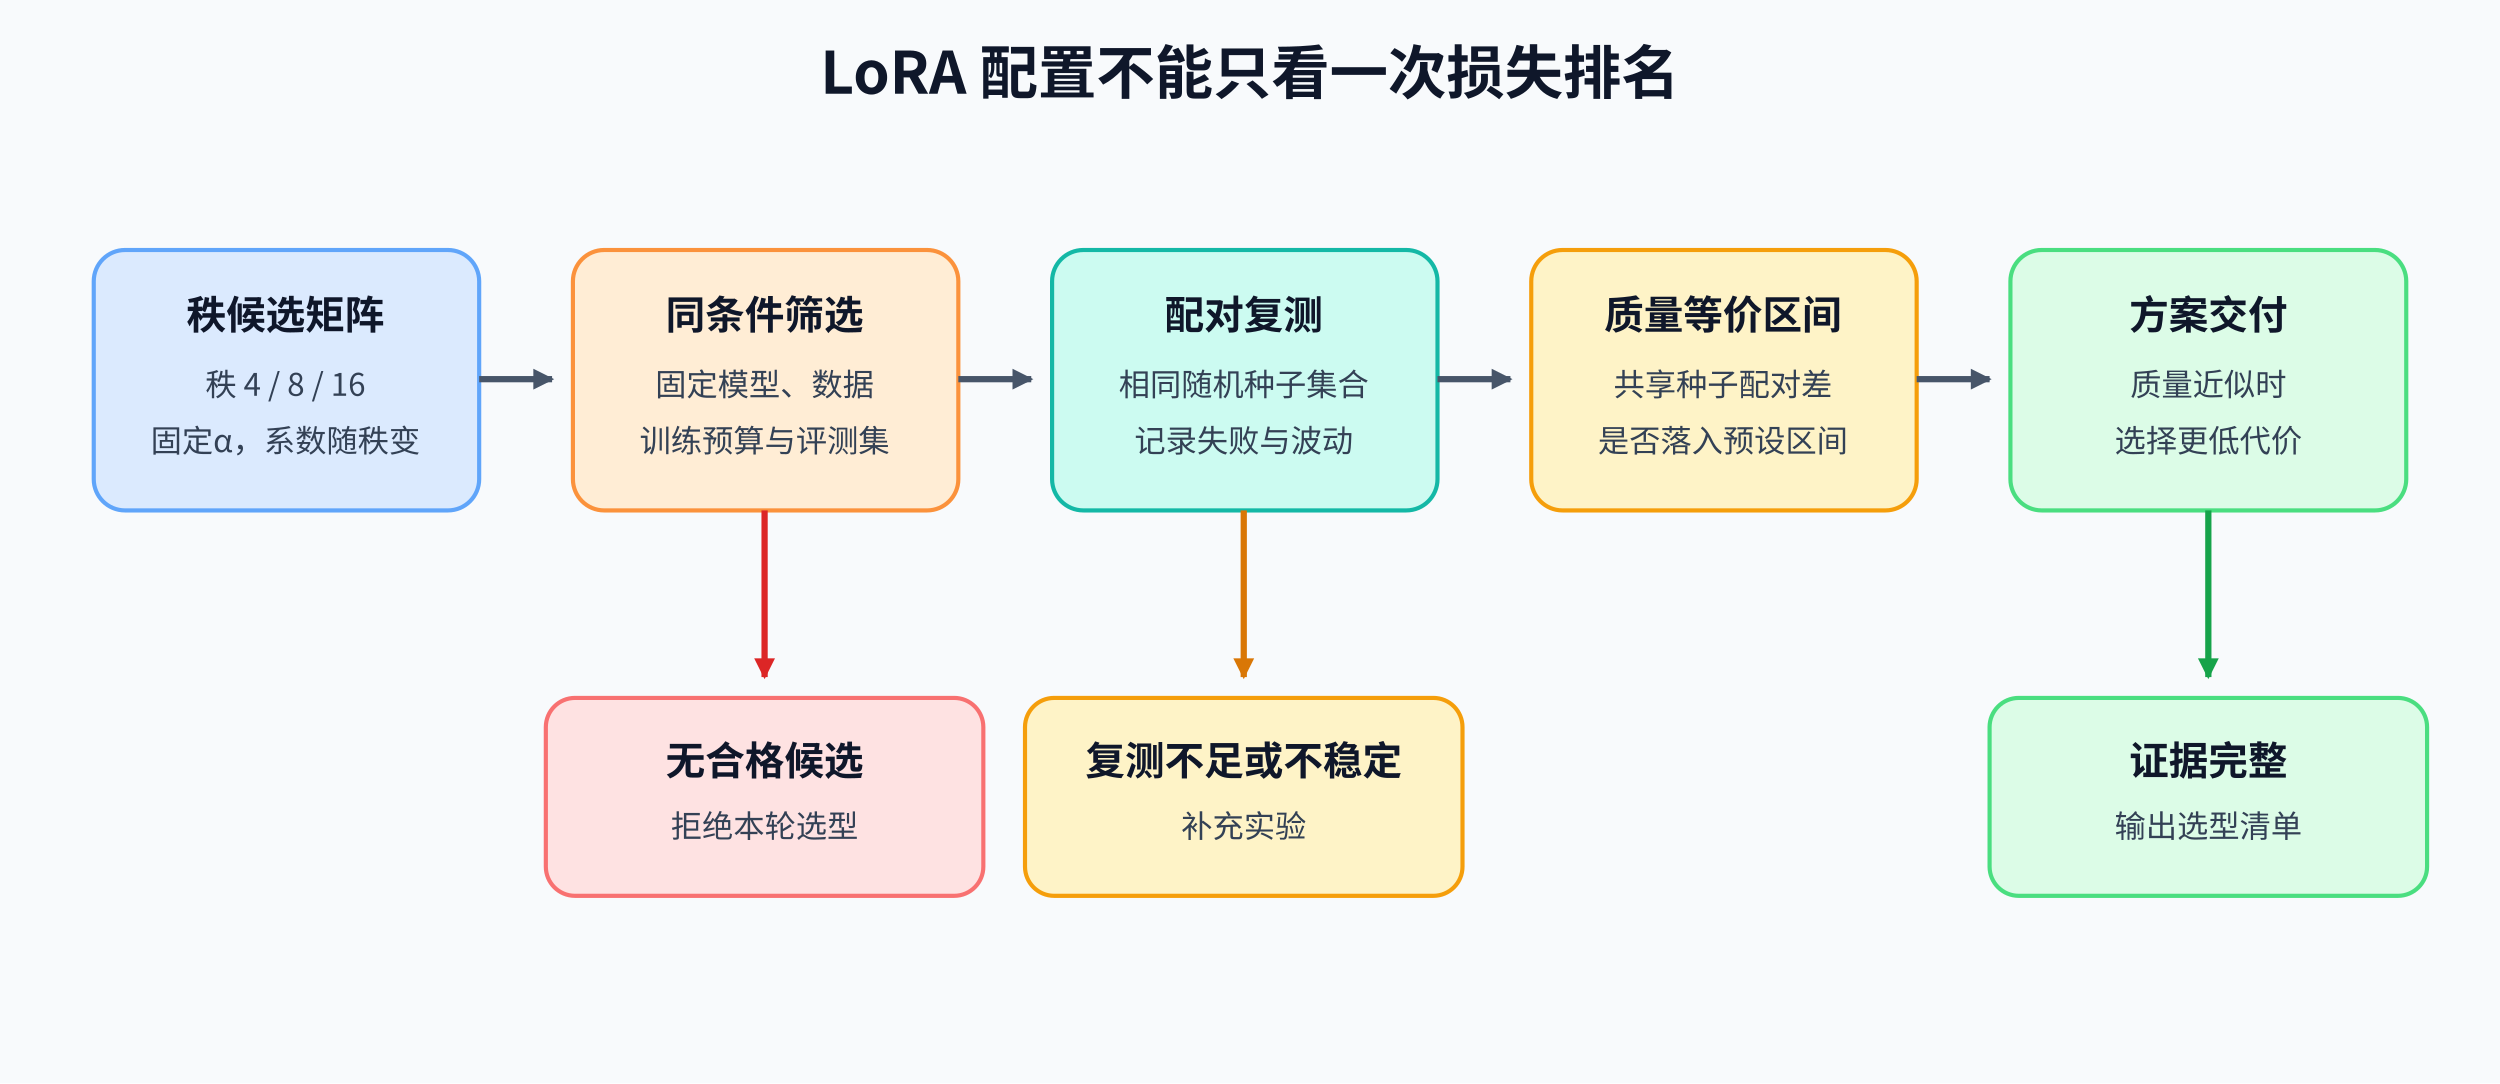
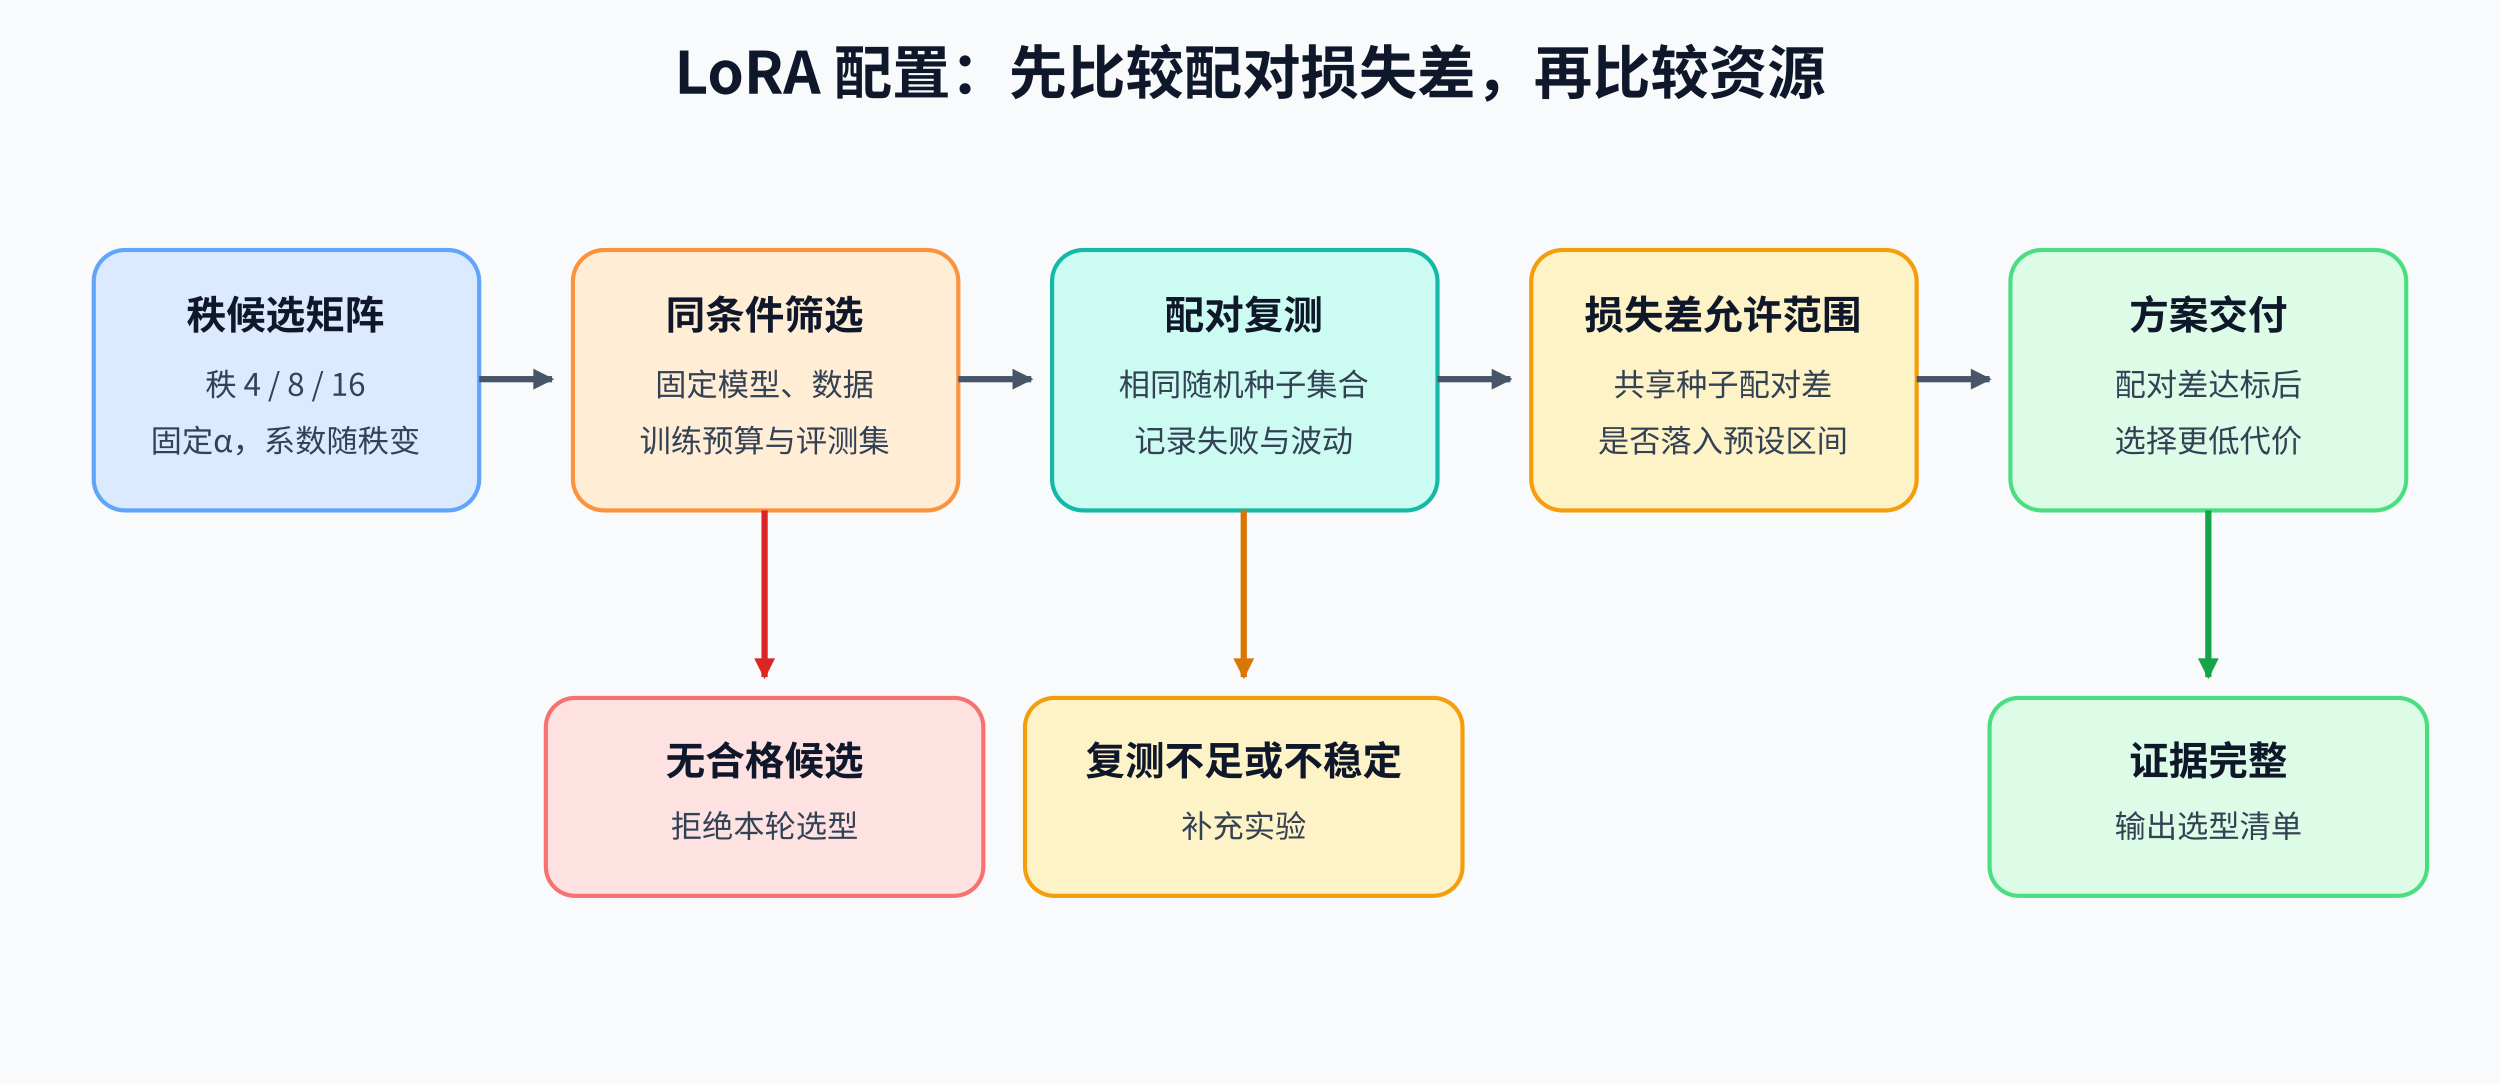
<svg xmlns="http://www.w3.org/2000/svg" width="1200" height="520" viewBox="0 0 1200 520" role="img" aria-labelledby="title desc">
  <defs>
    <marker id="neutral" markerWidth="10" markerHeight="10" refX="9" refY="5" orient="auto" markerUnits="userSpaceOnUse">
      <path d="M0 0 L10 5 L0 10 Z" fill="#475569" />
    </marker>
    <marker id="green" markerWidth="10" markerHeight="10" refX="9" refY="5" orient="auto" markerUnits="userSpaceOnUse">
      <path d="M0 0 L10 5 L0 10 Z" fill="#16a34a" />
    </marker>
    <marker id="red" markerWidth="10" markerHeight="10" refX="9" refY="5" orient="auto" markerUnits="userSpaceOnUse">
      <path d="M0 0 L10 5 L0 10 Z" fill="#dc2626" />
    </marker>
    <marker id="amber" markerWidth="10" markerHeight="10" refX="9" refY="5" orient="auto" markerUnits="userSpaceOnUse">
      <path d="M0 0 L10 5 L0 10 Z" fill="#d97706" />
    </marker>
    <style>text{font-family:"Noto Sans CJK SC","Microsoft YaHei",sans-serif;fill:#0f172a}.t{font-size:28px;font-weight:700}.h{font-size:19px;font-weight:700}.b{font-size:15px;fill:#334155}.neutral,.green,.red,.amber{fill:none;stroke-width:3}.neutral{stroke:#475569;marker-end:url(#neutral)}.green{stroke:#16a34a;marker-end:url(#green)}.red{stroke:#dc2626;marker-end:url(#red)}.amber{stroke:#d97706;marker-end:url(#amber)}</style>
  </defs>
  <rect width="1200" height="520" fill="#f8fafc" />
-   <text x="600" y="45" text-anchor="middle" class="t">LoRA 配置不能只看一次损失排名</text>
+   <text x="600" y="45" text-anchor="middle" class="t">LoRA 配置：先比较配对损失差，再比较资源</text>
  <rect x="45" y="120" width="185" height="125" rx="15" fill="#dbeafe" stroke="#60a5fa" stroke-width="2" />
  <text x="137" y="158" text-anchor="middle" class="h">秩候选矩阵</text>
  <text x="137" y="190" text-anchor="middle" class="b">秩 4 / 8 / 16</text>
  <text x="137" y="217" text-anchor="middle" class="b">固定α，系数随秩变</text>
  <rect x="275" y="120" width="185" height="125" rx="15" fill="#ffedd5" stroke="#fb923c" stroke-width="2" />
  <text x="367" y="158" text-anchor="middle" class="h">同条件筛选</text>
  <text x="367" y="190" text-anchor="middle" class="b">固定模型、数据</text>
  <text x="367" y="217" text-anchor="middle" class="b">训练预算与评测集</text>
  <rect x="505" y="120" width="185" height="125" rx="15" fill="#ccfbf1" stroke="#14b8a6" stroke-width="2" />
  <text x="597" y="158" text-anchor="middle" class="h">配对复测</text>
  <text x="597" y="190" text-anchor="middle" class="b">相同随机种子集合</text>
  <text x="597" y="217" text-anchor="middle" class="b">记录失败与波动</text>
  <rect x="735" y="120" width="185" height="125" rx="15" fill="#fef3c7" stroke="#f59e0b" stroke-width="2" />
-   <text x="827" y="158" text-anchor="middle" class="h">质量等价区间</text>
+   <text x="827" y="158" text-anchor="middle" class="h">损失差允许范围</text>
  <text x="827" y="190" text-anchor="middle" class="b">共享种子配对差</text>
  <text x="827" y="217" text-anchor="middle" class="b">是否落入预设区间</text>
  <rect x="965" y="120" width="190" height="125" rx="15" fill="#dcfce7" stroke="#4ade80" stroke-width="2" />
  <text x="1060" y="158" text-anchor="middle" class="h">方案交付</text>
-   <text x="1060" y="190" text-anchor="middle" class="b">质量近似时</text>
+   <text x="1060" y="190" text-anchor="middle" class="b">配对差达标后</text>
  <text x="1060" y="217" text-anchor="middle" class="b">选择更低代价</text>
  <path class="neutral" d="M230 182 H265" />
  <path class="neutral" d="M460 182 H495" />
  <path class="neutral" d="M690 182 H725" />
  <path class="neutral" d="M920 182 H955" />
  <rect x="262" y="335" width="210" height="95" rx="14" fill="#fee2e2" stroke="#f87171" stroke-width="2" />
  <text x="367" y="372" text-anchor="middle" class="h">无合格候选</text>
  <text x="367" y="402" text-anchor="middle" class="b">拒绝本轮选型</text>
  <rect x="492" y="335" width="210" height="95" rx="14" fill="#fef3c7" stroke="#f59e0b" stroke-width="2" />
  <text x="597" y="372" text-anchor="middle" class="h">复测不足或不稳定</text>
  <text x="597" y="402" text-anchor="middle" class="b">补充实验</text>
  <rect x="955" y="335" width="210" height="95" rx="14" fill="#dcfce7" stroke="#4ade80" stroke-width="2" />
  <text x="1060" y="372" text-anchor="middle" class="h">证据完整</text>
  <text x="1060" y="402" text-anchor="middle" class="b">输出选型清单</text>
  <path class="red" d="M367 245 V325" />
  <path class="amber" d="M597 245 V325" />
  <path class="green" d="M1060 245 V325" />
</svg>
